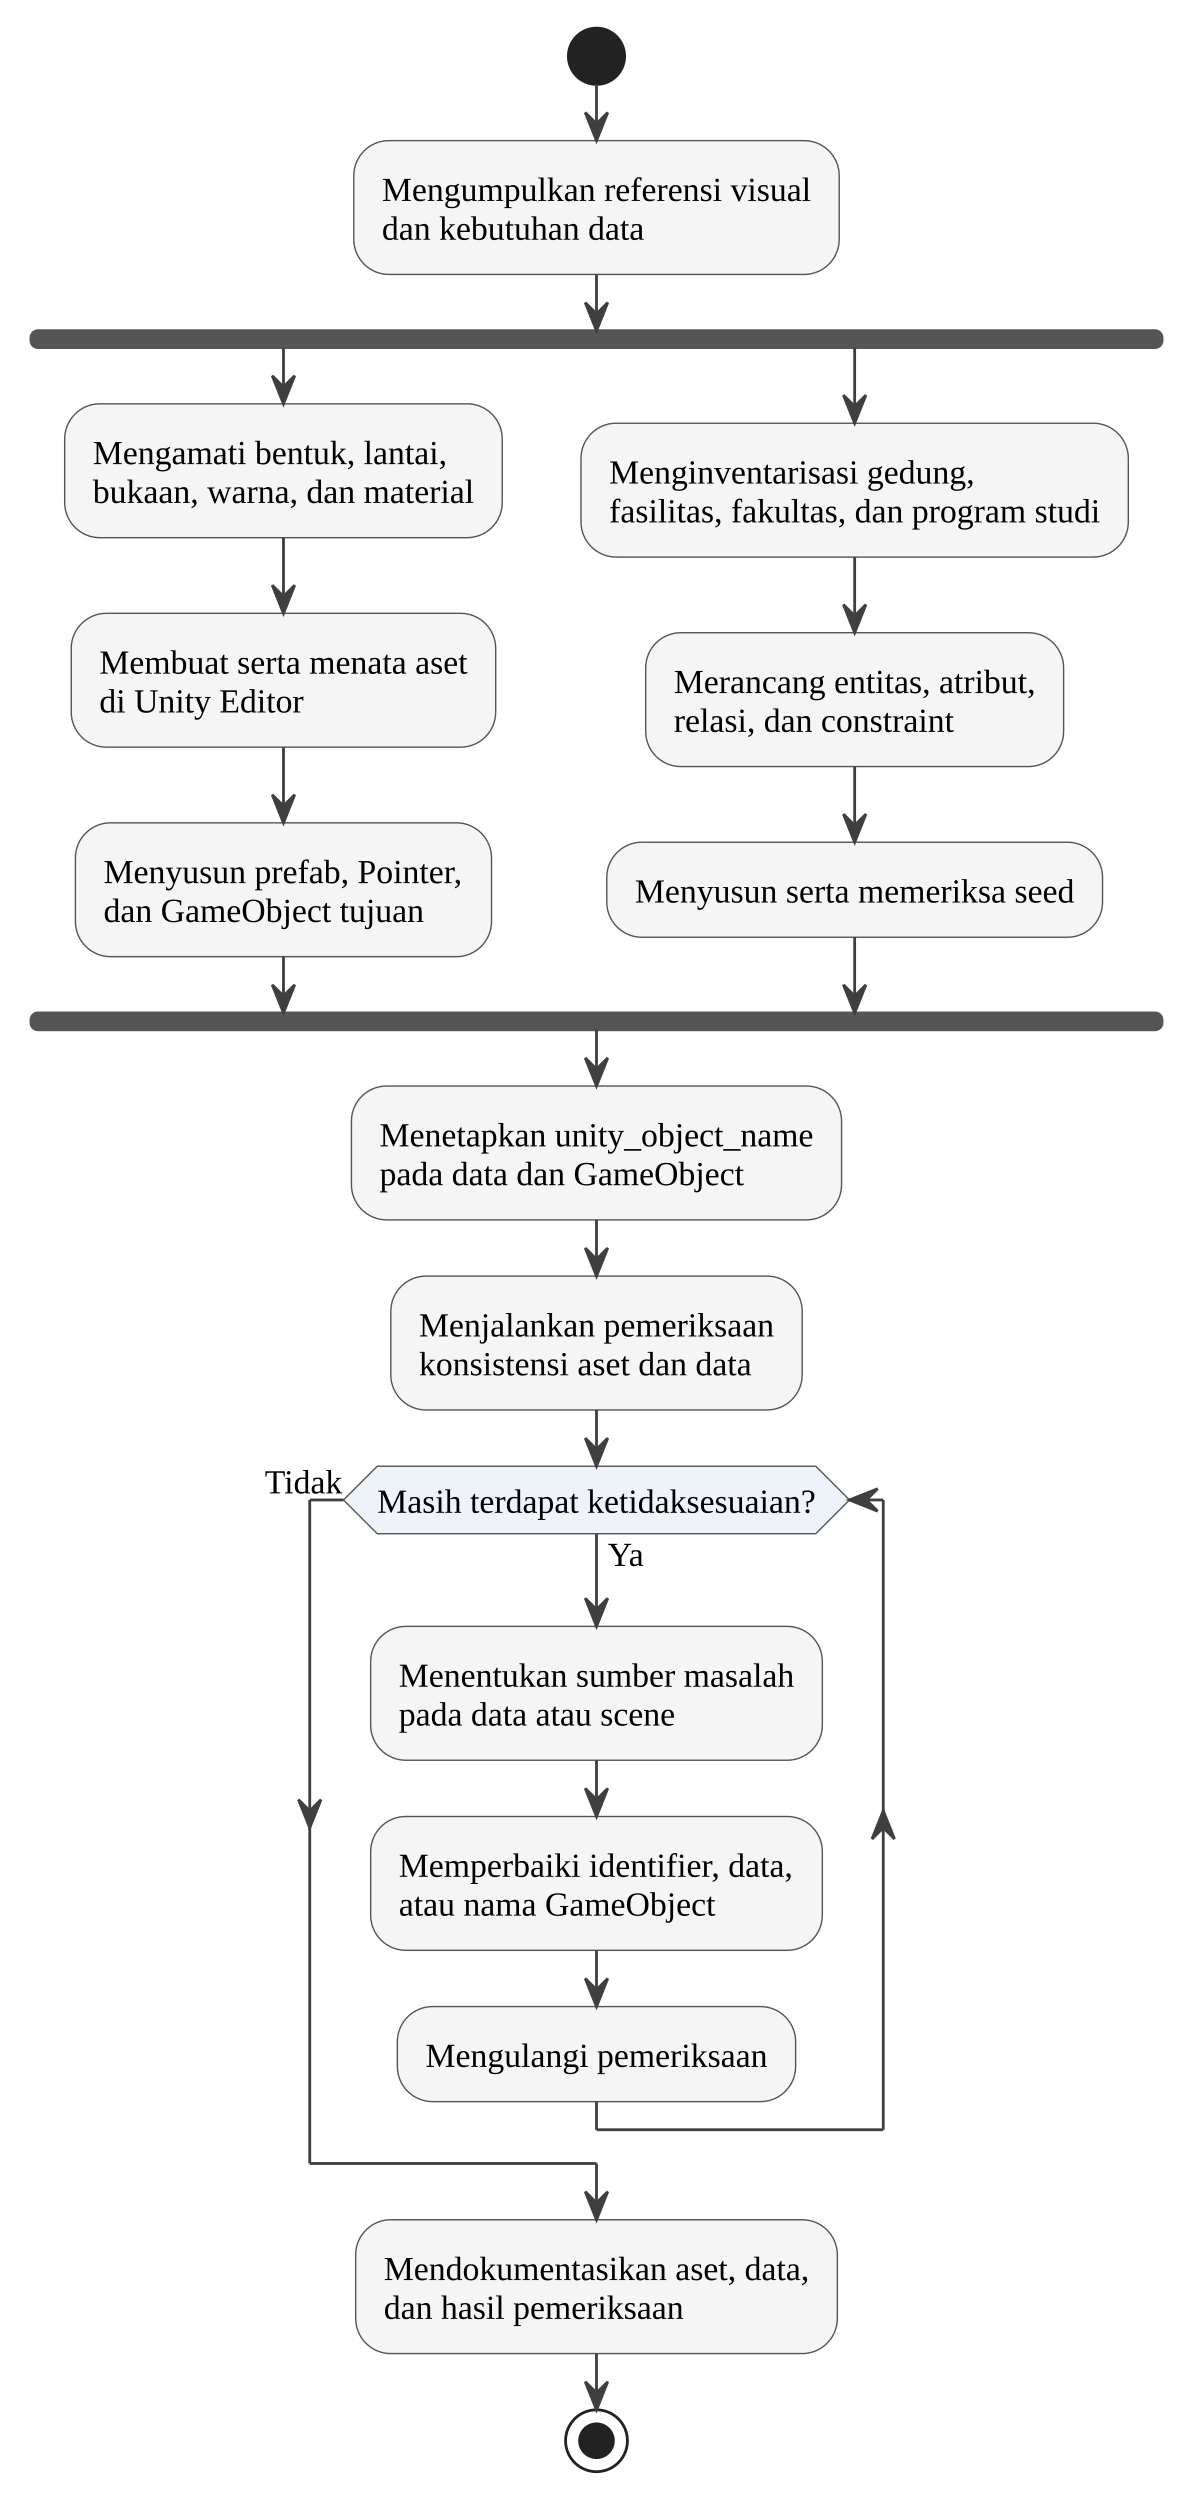
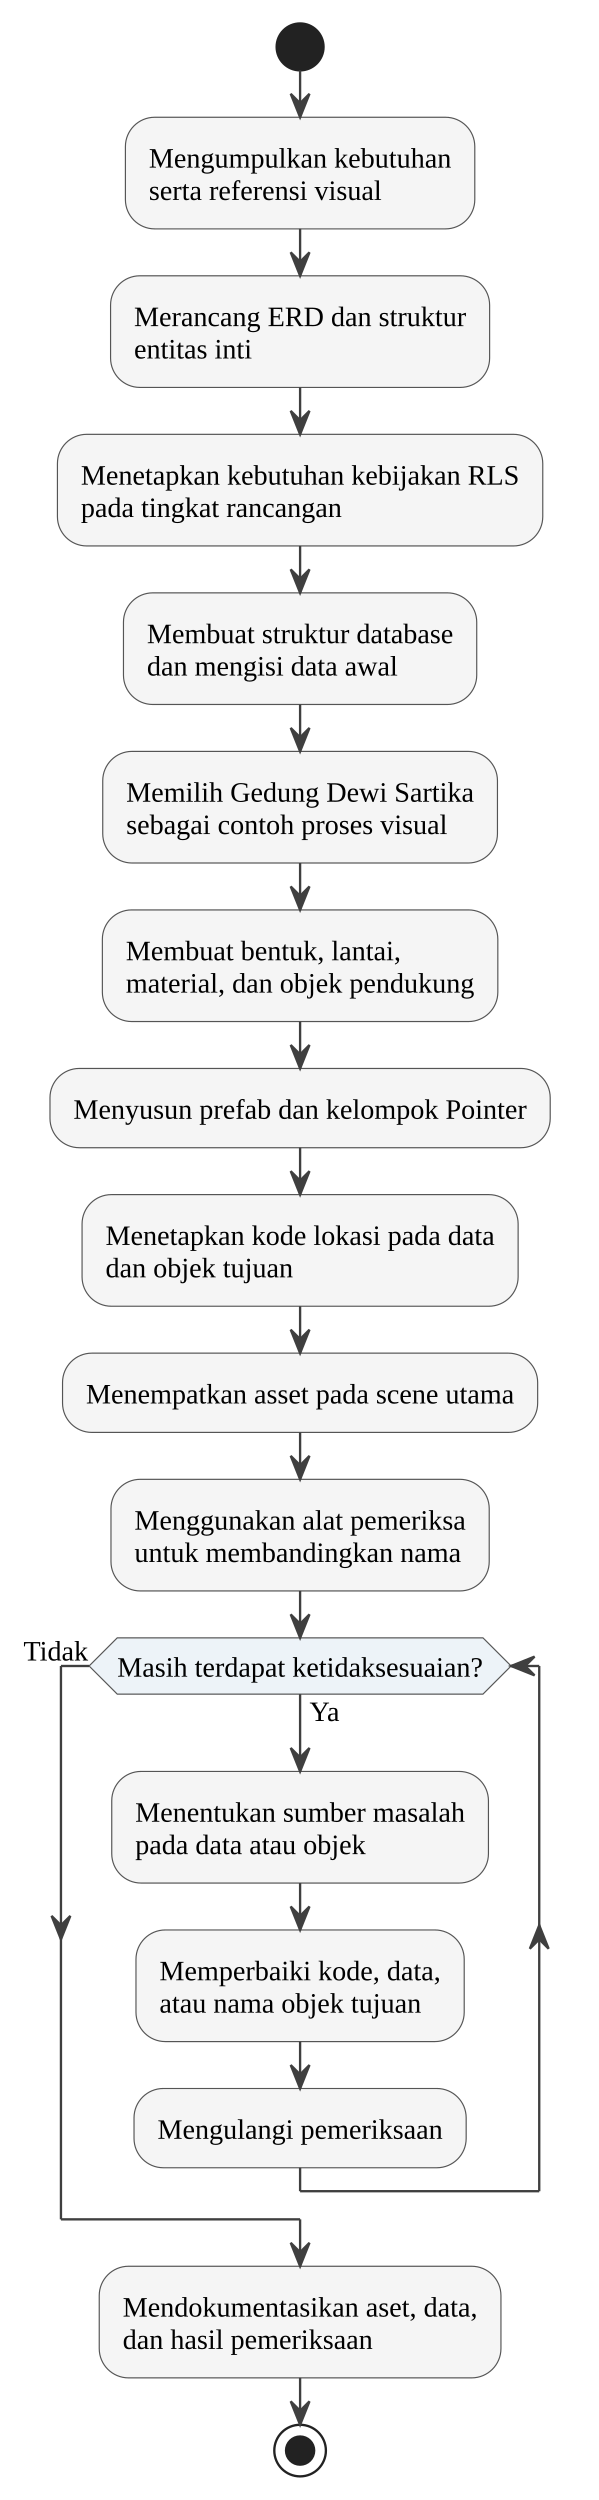
- <svg xmlns="http://www.w3.org/2000/svg" contentStyleType="text/css" height="889px" preserveAspectRatio="none" style="width:424px;height:889px;background:#FFFFFF;" version="1.1" viewBox="0 0 424 889" width="424px" zoomAndPan="magnify">
+ <svg xmlns="http://www.w3.org/2000/svg" contentStyleType="text/css" height="1066px" preserveAspectRatio="none" style="width:255px;height:1066px;background:#FFFFFF;" version="1.1" viewBox="0 0 255 1066" width="255px" zoomAndPan="magnify">
  <defs />
  <g>
-     <ellipse cx="212.115" cy="20" fill="#222222" rx="10" ry="10" style="stroke:#222222;stroke-width:1.0;" />
-     <rect fill="#F5F5F5" height="47.598" rx="12.5" ry="12.5" style="stroke:#555555;stroke-width:0.5;" width="172.625" x="125.803" y="50" />
-     <text fill="#000000" font-family="Times New Roman" font-size="12" lengthAdjust="spacing" textLength="152.625" x="135.803" y="71.458">Mengumpulkan referensi visual</text>
-     <text fill="#000000" font-family="Times New Roman" font-size="12" lengthAdjust="spacing" textLength="93.299" x="135.803" y="85.257">dan kebutuhan data</text>
-     <rect fill="#555555" height="6" rx="2.5" ry="2.5" style="stroke:#555555;stroke-width:1.0;" width="402.231" x="11" y="117.598" />
-     <rect fill="#F5F5F5" height="47.598" rx="12.5" ry="12.5" style="stroke:#555555;stroke-width:0.5;" width="155.603" x="23" y="143.598" />
-     <text fill="#000000" font-family="Times New Roman" font-size="12" lengthAdjust="spacing" textLength="125.965" x="33" y="165.056">Mengamati bentuk, lantai,</text>
-     <text fill="#000000" font-family="Times New Roman" font-size="12" lengthAdjust="spacing" textLength="135.603" x="33" y="178.855">bukaan, warna, dan material</text>
-     <rect fill="#F5F5F5" height="47.598" rx="12.5" ry="12.5" style="stroke:#555555;stroke-width:0.5;" width="150.945" x="25.329" y="218.095" />
-     <text fill="#000000" font-family="Times New Roman" font-size="12" lengthAdjust="spacing" textLength="130.945" x="35.329" y="239.553">Membuat serta menata aset</text>
-     <text fill="#000000" font-family="Times New Roman" font-size="12" lengthAdjust="spacing" textLength="72.662" x="35.329" y="253.352">di Unity Editor</text>
-     <rect fill="#F5F5F5" height="47.598" rx="12.5" ry="12.5" style="stroke:#555555;stroke-width:0.5;" width="147.975" x="26.814" y="292.592" />
-     <text fill="#000000" font-family="Times New Roman" font-size="12" lengthAdjust="spacing" textLength="127.975" x="36.815" y="314.05">Menyusun prefab, Pointer,</text>
-     <text fill="#000000" font-family="Times New Roman" font-size="12" lengthAdjust="spacing" textLength="113.959" x="36.815" y="327.849">dan GameObject tujuan</text>
-     <rect fill="#F5F5F5" height="47.598" rx="12.5" ry="12.5" style="stroke:#555555;stroke-width:0.5;" width="194.627" x="206.603" y="150.497" />
-     <text fill="#000000" font-family="Times New Roman" font-size="12" lengthAdjust="spacing" textLength="129.973" x="216.603" y="171.955">Menginventarisasi gedung,</text>
-     <text fill="#000000" font-family="Times New Roman" font-size="12" lengthAdjust="spacing" textLength="174.627" x="216.603" y="185.754">fasilitas, fakultas, dan program studi</text>
-     <rect fill="#F5F5F5" height="47.598" rx="12.5" ry="12.5" style="stroke:#555555;stroke-width:0.5;" width="148.619" x="229.607" y="224.994" />
-     <text fill="#000000" font-family="Times New Roman" font-size="12" lengthAdjust="spacing" textLength="128.619" x="239.607" y="246.452">Merancang entitas, atribut,</text>
-     <text fill="#000000" font-family="Times New Roman" font-size="12" lengthAdjust="spacing" textLength="99.633" x="239.607" y="260.251">relasi, dan constraint</text>
-     <rect fill="#F5F5F5" height="33.799" rx="12.5" ry="12.5" style="stroke:#555555;stroke-width:0.5;" width="176.287" x="215.773" y="299.491" />
-     <text fill="#000000" font-family="Times New Roman" font-size="12" lengthAdjust="spacing" textLength="156.287" x="225.773" y="320.949">Menyusun serta memeriksa seed</text>
-     <rect fill="#555555" height="6" rx="2.5" ry="2.5" style="stroke:#555555;stroke-width:1.0;" width="402.231" x="11" y="360.19" />
-     <rect fill="#F5F5F5" height="47.598" rx="12.5" ry="12.5" style="stroke:#555555;stroke-width:0.5;" width="174.283" x="124.974" y="386.19" />
-     <text fill="#000000" font-family="Times New Roman" font-size="12" lengthAdjust="spacing" textLength="154.283" x="134.974" y="407.647">Menetapkan unity_object_name</text>
-     <text fill="#000000" font-family="Times New Roman" font-size="12" lengthAdjust="spacing" textLength="129.603" x="134.974" y="421.446">pada data dan GameObject</text>
-     <rect fill="#F5F5F5" height="47.598" rx="12.5" ry="12.5" style="stroke:#555555;stroke-width:0.5;" width="146.281" x="138.975" y="453.787" />
-     <text fill="#000000" font-family="Times New Roman" font-size="12" lengthAdjust="spacing" textLength="126.281" x="148.975" y="475.245">Menjalankan pemeriksaan</text>
-     <text fill="#000000" font-family="Times New Roman" font-size="12" lengthAdjust="spacing" textLength="118.307" x="148.975" y="489.044">konsistensi aset dan data</text>
-     <rect fill="#F5F5F5" height="47.598" rx="12.5" ry="12.5" style="stroke:#555555;stroke-width:0.5;" width="160.625" x="131.803" y="578.343" />
-     <text fill="#000000" font-family="Times New Roman" font-size="12" lengthAdjust="spacing" textLength="140.625" x="141.803" y="599.801">Menentukan sumber masalah</text>
-     <text fill="#000000" font-family="Times New Roman" font-size="12" lengthAdjust="spacing" textLength="98.273" x="141.803" y="613.6">pada data atau scene</text>
-     <rect fill="#F5F5F5" height="47.598" rx="12.5" ry="12.5" style="stroke:#555555;stroke-width:0.5;" width="160.613" x="131.809" y="645.94" />
-     <text fill="#000000" font-family="Times New Roman" font-size="12" lengthAdjust="spacing" textLength="140.613" x="141.809" y="667.398">Memperbaiki identifier, data,</text>
-     <text fill="#000000" font-family="Times New Roman" font-size="12" lengthAdjust="spacing" textLength="112.611" x="141.809" y="681.197">atau nama GameObject</text>
-     <rect fill="#F5F5F5" height="33.799" rx="12.5" ry="12.5" style="stroke:#555555;stroke-width:0.5;" width="141.629" x="141.301" y="713.538" />
-     <text fill="#000000" font-family="Times New Roman" font-size="12" lengthAdjust="spacing" textLength="121.629" x="151.301" y="734.996">Mengulangi pemeriksaan</text>
-     <polygon fill="#EDF3F8" points="134.144,521.385,290.086,521.385,302.086,533.385,290.086,545.385,134.144,545.385,122.144,533.385,134.144,521.385" style="stroke:#555555;stroke-width:0.5;" />
-     <text fill="#000000" font-family="Times New Roman" font-size="12" lengthAdjust="spacing" textLength="13.992" x="216.115" y="556.843">Ya</text>
-     <text fill="#000000" font-family="Times New Roman" font-size="12" lengthAdjust="spacing" textLength="155.941" x="134.144" y="537.943">Masih terdapat ketidaksesuaian?</text>
-     <text fill="#000000" font-family="Times New Roman" font-size="12" lengthAdjust="spacing" textLength="27.99" x="94.154" y="531.044">Tidak</text>
-     <rect fill="#F5F5F5" height="47.598" rx="12.5" ry="12.5" style="stroke:#555555;stroke-width:0.5;" width="171.289" x="126.471" y="789.337" />
-     <text fill="#000000" font-family="Times New Roman" font-size="12" lengthAdjust="spacing" textLength="151.289" x="136.471" y="810.795">Mendokumentasikan aset, data,</text>
-     <text fill="#000000" font-family="Times New Roman" font-size="12" lengthAdjust="spacing" textLength="106.629" x="136.471" y="824.594">dan hasil pemeriksaan</text>
-     <ellipse cx="212.115" cy="867.935" fill="none" rx="11" ry="11" style="stroke:#222222;stroke-width:1.0;" />
-     <ellipse cx="212.115" cy="867.935" fill="#222222" rx="6" ry="6" style="stroke:#222222;stroke-width:1.0;" />
-     <line style="stroke:#3F3F3F;stroke-width:1.0;" x1="212.115" x2="212.115" y1="30" y2="50" />
-     <polygon fill="#3F3F3F" points="208.115,40,212.115,50,216.115,40,212.115,44" style="stroke:#3F3F3F;stroke-width:1.0;" />
-     <line style="stroke:#3F3F3F;stroke-width:1.0;" x1="100.802" x2="100.802" y1="191.195" y2="218.095" />
-     <polygon fill="#3F3F3F" points="96.802,208.095,100.802,218.095,104.802,208.095,100.802,212.095" style="stroke:#3F3F3F;stroke-width:1.0;" />
-     <line style="stroke:#3F3F3F;stroke-width:1.0;" x1="100.802" x2="100.802" y1="265.692" y2="292.592" />
-     <polygon fill="#3F3F3F" points="96.802,282.592,100.802,292.592,104.802,282.592,100.802,286.592" style="stroke:#3F3F3F;stroke-width:1.0;" />
-     <line style="stroke:#3F3F3F;stroke-width:1.0;" x1="303.917" x2="303.917" y1="198.095" y2="224.994" />
-     <polygon fill="#3F3F3F" points="299.917,214.994,303.917,224.994,307.917,214.994,303.917,218.994" style="stroke:#3F3F3F;stroke-width:1.0;" />
-     <line style="stroke:#3F3F3F;stroke-width:1.0;" x1="303.917" x2="303.917" y1="272.592" y2="299.491" />
-     <polygon fill="#3F3F3F" points="299.917,289.491,303.917,299.491,307.917,289.491,303.917,293.491" style="stroke:#3F3F3F;stroke-width:1.0;" />
-     <line style="stroke:#3F3F3F;stroke-width:1.0;" x1="100.802" x2="100.802" y1="123.598" y2="143.598" />
-     <polygon fill="#3F3F3F" points="96.802,133.598,100.802,143.598,104.802,133.598,100.802,137.598" style="stroke:#3F3F3F;stroke-width:1.0;" />
-     <line style="stroke:#3F3F3F;stroke-width:1.0;" x1="303.917" x2="303.917" y1="123.598" y2="150.497" />
-     <polygon fill="#3F3F3F" points="299.917,140.497,303.917,150.497,307.917,140.497,303.917,144.497" style="stroke:#3F3F3F;stroke-width:1.0;" />
-     <line style="stroke:#3F3F3F;stroke-width:1.0;" x1="100.802" x2="100.802" y1="340.19" y2="360.19" />
-     <polygon fill="#3F3F3F" points="96.802,350.19,100.802,360.19,104.802,350.19,100.802,354.19" style="stroke:#3F3F3F;stroke-width:1.0;" />
-     <line style="stroke:#3F3F3F;stroke-width:1.0;" x1="303.917" x2="303.917" y1="333.29" y2="360.19" />
-     <polygon fill="#3F3F3F" points="299.917,350.19,303.917,360.19,307.917,350.19,303.917,354.19" style="stroke:#3F3F3F;stroke-width:1.0;" />
-     <line style="stroke:#3F3F3F;stroke-width:1.0;" x1="212.115" x2="212.115" y1="97.598" y2="117.598" />
-     <polygon fill="#3F3F3F" points="208.115,107.598,212.115,117.598,216.115,107.598,212.115,111.598" style="stroke:#3F3F3F;stroke-width:1.0;" />
-     <line style="stroke:#3F3F3F;stroke-width:1.0;" x1="212.115" x2="212.115" y1="366.19" y2="386.19" />
-     <polygon fill="#3F3F3F" points="208.115,376.19,212.115,386.19,216.115,376.19,212.115,380.19" style="stroke:#3F3F3F;stroke-width:1.0;" />
-     <line style="stroke:#3F3F3F;stroke-width:1.0;" x1="212.115" x2="212.115" y1="433.787" y2="453.787" />
-     <polygon fill="#3F3F3F" points="208.115,443.787,212.115,453.787,216.115,443.787,212.115,447.787" style="stroke:#3F3F3F;stroke-width:1.0;" />
-     <line style="stroke:#3F3F3F;stroke-width:1.0;" x1="212.115" x2="212.115" y1="625.94" y2="645.94" />
-     <polygon fill="#3F3F3F" points="208.115,635.94,212.115,645.94,216.115,635.94,212.115,639.94" style="stroke:#3F3F3F;stroke-width:1.0;" />
-     <line style="stroke:#3F3F3F;stroke-width:1.0;" x1="212.115" x2="212.115" y1="693.538" y2="713.538" />
-     <polygon fill="#3F3F3F" points="208.115,703.538,212.115,713.538,216.115,703.538,212.115,707.538" style="stroke:#3F3F3F;stroke-width:1.0;" />
-     <line style="stroke:#3F3F3F;stroke-width:1.0;" x1="212.115" x2="212.115" y1="545.385" y2="578.343" />
-     <polygon fill="#3F3F3F" points="208.115,568.343,212.115,578.343,216.115,568.343,212.115,572.343" style="stroke:#3F3F3F;stroke-width:1.0;" />
-     <line style="stroke:#3F3F3F;stroke-width:1.0;" x1="212.115" x2="212.115" y1="747.337" y2="757.337" />
-     <line style="stroke:#3F3F3F;stroke-width:1.0;" x1="212.115" x2="314.086" y1="757.337" y2="757.337" />
-     <polygon fill="#3F3F3F" points="310.086,653.94,314.086,643.94,318.086,653.94,314.086,649.94" style="stroke:#3F3F3F;stroke-width:1.0;" />
-     <line style="stroke:#3F3F3F;stroke-width:1.0;" x1="314.086" x2="314.086" y1="533.385" y2="757.337" />
-     <line style="stroke:#3F3F3F;stroke-width:1.0;" x1="314.086" x2="302.086" y1="533.385" y2="533.385" />
-     <polygon fill="#3F3F3F" points="312.086,529.385,302.086,533.385,312.086,537.385,308.086,533.385" style="stroke:#3F3F3F;stroke-width:1.0;" />
-     <line style="stroke:#3F3F3F;stroke-width:1.0;" x1="122.144" x2="110.144" y1="533.385" y2="533.385" />
-     <polygon fill="#3F3F3F" points="106.144,639.94,110.144,649.94,114.144,639.94,110.144,643.94" style="stroke:#3F3F3F;stroke-width:1.0;" />
-     <line style="stroke:#3F3F3F;stroke-width:1.0;" x1="110.144" x2="110.144" y1="533.385" y2="769.337" />
-     <line style="stroke:#3F3F3F;stroke-width:1.0;" x1="110.144" x2="212.115" y1="769.337" y2="769.337" />
-     <line style="stroke:#3F3F3F;stroke-width:1.0;" x1="212.115" x2="212.115" y1="769.337" y2="789.337" />
-     <polygon fill="#3F3F3F" points="208.115,779.337,212.115,789.337,216.115,779.337,212.115,783.337" style="stroke:#3F3F3F;stroke-width:1.0;" />
-     <line style="stroke:#3F3F3F;stroke-width:1.0;" x1="212.115" x2="212.115" y1="501.385" y2="521.385" />
-     <polygon fill="#3F3F3F" points="208.115,511.385,212.115,521.385,216.115,511.385,212.115,515.385" style="stroke:#3F3F3F;stroke-width:1.0;" />
-     <line style="stroke:#3F3F3F;stroke-width:1.0;" x1="212.115" x2="212.115" y1="836.935" y2="856.935" />
-     <polygon fill="#3F3F3F" points="208.115,846.935,212.115,856.935,216.115,846.935,212.115,850.935" style="stroke:#3F3F3F;stroke-width:1.0;" />
+     <ellipse cx="127.961" cy="20" fill="#222222" rx="10" ry="10" style="stroke:#222222;stroke-width:1.0;" />
+     <rect fill="#F5F5F5" height="47.598" rx="12.5" ry="12.5" style="stroke:#555555;stroke-width:0.5;" width="148.977" x="53.473" y="50" />
+     <text fill="#000000" font-family="Times New Roman" font-size="12" lengthAdjust="spacing" textLength="128.977" x="63.473" y="71.458">Mengumpulkan kebutuhan</text>
+     <text fill="#000000" font-family="Times New Roman" font-size="12" lengthAdjust="spacing" textLength="99.287" x="63.473" y="85.257">serta referensi visual</text>
+     <rect fill="#F5F5F5" height="47.598" rx="12.5" ry="12.5" style="stroke:#555555;stroke-width:0.5;" width="161.627" x="47.148" y="117.598" />
+     <text fill="#000000" font-family="Times New Roman" font-size="12" lengthAdjust="spacing" textLength="141.627" x="57.148" y="139.056">Merancang ERD dan struktur</text>
+     <text fill="#000000" font-family="Times New Roman" font-size="12" lengthAdjust="spacing" textLength="50.326" x="57.148" y="152.855">entitas inti</text>
+     <rect fill="#F5F5F5" height="47.598" rx="12.5" ry="12.5" style="stroke:#555555;stroke-width:0.5;" width="206.949" x="24.486" y="185.195" />
+     <text fill="#000000" font-family="Times New Roman" font-size="12" lengthAdjust="spacing" textLength="186.949" x="34.486" y="206.653">Menetapkan kebutuhan kebijakan RLS</text>
+     <text fill="#000000" font-family="Times New Roman" font-size="12" lengthAdjust="spacing" textLength="111.281" x="34.486" y="220.452">pada tingkat rancangan</text>
+     <rect fill="#F5F5F5" height="47.598" rx="12.5" ry="12.5" style="stroke:#555555;stroke-width:0.5;" width="150.629" x="52.647" y="252.793" />
+     <text fill="#000000" font-family="Times New Roman" font-size="12" lengthAdjust="spacing" textLength="130.629" x="62.647" y="274.251">Membuat struktur database</text>
+     <text fill="#000000" font-family="Times New Roman" font-size="12" lengthAdjust="spacing" textLength="106.963" x="62.647" y="288.05">dan mengisi data awal</text>
+     <rect fill="#F5F5F5" height="47.598" rx="12.5" ry="12.5" style="stroke:#555555;stroke-width:0.5;" width="168.307" x="43.808" y="320.391" />
+     <text fill="#000000" font-family="Times New Roman" font-size="12" lengthAdjust="spacing" textLength="148.307" x="53.808" y="341.849">Memilih Gedung Dewi Sartika</text>
+     <text fill="#000000" font-family="Times New Roman" font-size="12" lengthAdjust="spacing" textLength="136.969" x="53.808" y="355.647">sebagai contoh proses visual</text>
+     <rect fill="#F5F5F5" height="47.598" rx="12.5" ry="12.5" style="stroke:#555555;stroke-width:0.5;" width="168.623" x="43.649" y="387.988" />
+     <text fill="#000000" font-family="Times New Roman" font-size="12" lengthAdjust="spacing" textLength="117.305" x="53.649" y="409.446">Membuat bentuk, lantai,</text>
+     <text fill="#000000" font-family="Times New Roman" font-size="12" lengthAdjust="spacing" textLength="148.623" x="53.649" y="423.245">material, dan objek pendukung</text>
+     <rect fill="#F5F5F5" height="33.799" rx="12.5" ry="12.5" style="stroke:#555555;stroke-width:0.5;" width="213.295" x="21.314" y="455.586" />
+     <text fill="#000000" font-family="Times New Roman" font-size="12" lengthAdjust="spacing" textLength="193.295" x="31.314" y="477.044">Menyusun prefab dan kelompok Pointer</text>
+     <rect fill="#F5F5F5" height="47.598" rx="12.5" ry="12.5" style="stroke:#555555;stroke-width:0.5;" width="185.938" x="34.992" y="509.385" />
+     <text fill="#000000" font-family="Times New Roman" font-size="12" lengthAdjust="spacing" textLength="165.938" x="44.992" y="530.843">Menetapkan kode lokasi pada data</text>
+     <text fill="#000000" font-family="Times New Roman" font-size="12" lengthAdjust="spacing" textLength="79.981" x="44.992" y="544.642">dan objek tujuan</text>
+     <rect fill="#F5F5F5" height="33.799" rx="12.5" ry="12.5" style="stroke:#555555;stroke-width:0.5;" width="202.59" x="26.666" y="576.982" />
+     <text fill="#000000" font-family="Times New Roman" font-size="12" lengthAdjust="spacing" textLength="182.59" x="36.666" y="598.44">Menempatkan asset pada scene utama</text>
+     <rect fill="#F5F5F5" height="47.598" rx="12.5" ry="12.5" style="stroke:#555555;stroke-width:0.5;" width="161.281" x="47.32" y="630.781" />
+     <text fill="#000000" font-family="Times New Roman" font-size="12" lengthAdjust="spacing" textLength="141.281" x="57.32" y="652.239">Menggunakan alat pemeriksa</text>
+     <text fill="#000000" font-family="Times New Roman" font-size="12" lengthAdjust="spacing" textLength="139.301" x="57.32" y="666.038">untuk membandingkan nama</text>
+     <rect fill="#F5F5F5" height="47.598" rx="12.5" ry="12.5" style="stroke:#555555;stroke-width:0.5;" width="160.625" x="47.648" y="755.337" />
+     <text fill="#000000" font-family="Times New Roman" font-size="12" lengthAdjust="spacing" textLength="140.625" x="57.648" y="776.795">Menentukan sumber masalah</text>
+     <text fill="#000000" font-family="Times New Roman" font-size="12" lengthAdjust="spacing" textLength="98.285" x="57.648" y="790.594">pada data atau objek</text>
+     <rect fill="#F5F5F5" height="47.598" rx="12.5" ry="12.5" style="stroke:#555555;stroke-width:0.5;" width="139.959" x="57.981" y="822.935" />
+     <text fill="#000000" font-family="Times New Roman" font-size="12" lengthAdjust="spacing" textLength="119.959" x="67.981" y="844.393">Memperbaiki kode, data,</text>
+     <text fill="#000000" font-family="Times New Roman" font-size="12" lengthAdjust="spacing" textLength="111.627" x="67.981" y="858.191">atau nama objek tujuan</text>
+     <rect fill="#F5F5F5" height="33.799" rx="12.5" ry="12.5" style="stroke:#555555;stroke-width:0.5;" width="141.629" x="57.147" y="890.532" />
+     <text fill="#000000" font-family="Times New Roman" font-size="12" lengthAdjust="spacing" textLength="121.629" x="67.147" y="911.99">Mengulangi pemeriksaan</text>
+     <polygon fill="#EDF3F8" points="49.99,698.379,205.932,698.379,217.932,710.379,205.932,722.379,49.99,722.379,37.99,710.379,49.99,698.379" style="stroke:#555555;stroke-width:0.5;" />
+     <text fill="#000000" font-family="Times New Roman" font-size="12" lengthAdjust="spacing" textLength="13.992" x="131.961" y="733.837">Ya</text>
+     <text fill="#000000" font-family="Times New Roman" font-size="12" lengthAdjust="spacing" textLength="155.941" x="49.99" y="714.938">Masih terdapat ketidaksesuaian?</text>
+     <text fill="#000000" font-family="Times New Roman" font-size="12" lengthAdjust="spacing" textLength="27.99" x="10" y="708.038">Tidak</text>
+     <rect fill="#F5F5F5" height="47.598" rx="12.5" ry="12.5" style="stroke:#555555;stroke-width:0.5;" width="171.289" x="42.316" y="966.331" />
+     <text fill="#000000" font-family="Times New Roman" font-size="12" lengthAdjust="spacing" textLength="151.289" x="52.316" y="987.789">Mendokumentasikan aset, data,</text>
+     <text fill="#000000" font-family="Times New Roman" font-size="12" lengthAdjust="spacing" textLength="106.629" x="52.316" y="1001.588">dan hasil pemeriksaan</text>
+     <ellipse cx="127.961" cy="1044.929" fill="none" rx="11" ry="11" style="stroke:#222222;stroke-width:1.0;" />
+     <ellipse cx="127.961" cy="1044.929" fill="#222222" rx="6" ry="6" style="stroke:#222222;stroke-width:1.0;" />
+     <line style="stroke:#3F3F3F;stroke-width:1.0;" x1="127.961" x2="127.961" y1="30" y2="50" />
+     <polygon fill="#3F3F3F" points="123.961,40,127.961,50,131.961,40,127.961,44" style="stroke:#3F3F3F;stroke-width:1.0;" />
+     <line style="stroke:#3F3F3F;stroke-width:1.0;" x1="127.961" x2="127.961" y1="97.598" y2="117.598" />
+     <polygon fill="#3F3F3F" points="123.961,107.598,127.961,117.598,131.961,107.598,127.961,111.598" style="stroke:#3F3F3F;stroke-width:1.0;" />
+     <line style="stroke:#3F3F3F;stroke-width:1.0;" x1="127.961" x2="127.961" y1="165.195" y2="185.195" />
+     <polygon fill="#3F3F3F" points="123.961,175.195,127.961,185.195,131.961,175.195,127.961,179.195" style="stroke:#3F3F3F;stroke-width:1.0;" />
+     <line style="stroke:#3F3F3F;stroke-width:1.0;" x1="127.961" x2="127.961" y1="232.793" y2="252.793" />
+     <polygon fill="#3F3F3F" points="123.961,242.793,127.961,252.793,131.961,242.793,127.961,246.793" style="stroke:#3F3F3F;stroke-width:1.0;" />
+     <line style="stroke:#3F3F3F;stroke-width:1.0;" x1="127.961" x2="127.961" y1="300.391" y2="320.391" />
+     <polygon fill="#3F3F3F" points="123.961,310.391,127.961,320.391,131.961,310.391,127.961,314.391" style="stroke:#3F3F3F;stroke-width:1.0;" />
+     <line style="stroke:#3F3F3F;stroke-width:1.0;" x1="127.961" x2="127.961" y1="367.988" y2="387.988" />
+     <polygon fill="#3F3F3F" points="123.961,377.988,127.961,387.988,131.961,377.988,127.961,381.988" style="stroke:#3F3F3F;stroke-width:1.0;" />
+     <line style="stroke:#3F3F3F;stroke-width:1.0;" x1="127.961" x2="127.961" y1="435.586" y2="455.586" />
+     <polygon fill="#3F3F3F" points="123.961,445.586,127.961,455.586,131.961,445.586,127.961,449.586" style="stroke:#3F3F3F;stroke-width:1.0;" />
+     <line style="stroke:#3F3F3F;stroke-width:1.0;" x1="127.961" x2="127.961" y1="489.385" y2="509.385" />
+     <polygon fill="#3F3F3F" points="123.961,499.385,127.961,509.385,131.961,499.385,127.961,503.385" style="stroke:#3F3F3F;stroke-width:1.0;" />
+     <line style="stroke:#3F3F3F;stroke-width:1.0;" x1="127.961" x2="127.961" y1="556.982" y2="576.982" />
+     <polygon fill="#3F3F3F" points="123.961,566.982,127.961,576.982,131.961,566.982,127.961,570.982" style="stroke:#3F3F3F;stroke-width:1.0;" />
+     <line style="stroke:#3F3F3F;stroke-width:1.0;" x1="127.961" x2="127.961" y1="610.781" y2="630.781" />
+     <polygon fill="#3F3F3F" points="123.961,620.781,127.961,630.781,131.961,620.781,127.961,624.781" style="stroke:#3F3F3F;stroke-width:1.0;" />
+     <line style="stroke:#3F3F3F;stroke-width:1.0;" x1="127.961" x2="127.961" y1="802.935" y2="822.935" />
+     <polygon fill="#3F3F3F" points="123.961,812.935,127.961,822.935,131.961,812.935,127.961,816.935" style="stroke:#3F3F3F;stroke-width:1.0;" />
+     <line style="stroke:#3F3F3F;stroke-width:1.0;" x1="127.961" x2="127.961" y1="870.532" y2="890.532" />
+     <polygon fill="#3F3F3F" points="123.961,880.532,127.961,890.532,131.961,880.532,127.961,884.532" style="stroke:#3F3F3F;stroke-width:1.0;" />
+     <line style="stroke:#3F3F3F;stroke-width:1.0;" x1="127.961" x2="127.961" y1="722.379" y2="755.337" />
+     <polygon fill="#3F3F3F" points="123.961,745.337,127.961,755.337,131.961,745.337,127.961,749.337" style="stroke:#3F3F3F;stroke-width:1.0;" />
+     <line style="stroke:#3F3F3F;stroke-width:1.0;" x1="127.961" x2="127.961" y1="924.331" y2="934.331" />
+     <line style="stroke:#3F3F3F;stroke-width:1.0;" x1="127.961" x2="229.932" y1="934.331" y2="934.331" />
+     <polygon fill="#3F3F3F" points="225.932,830.935,229.932,820.935,233.932,830.935,229.932,826.935" style="stroke:#3F3F3F;stroke-width:1.0;" />
+     <line style="stroke:#3F3F3F;stroke-width:1.0;" x1="229.932" x2="229.932" y1="710.379" y2="934.331" />
+     <line style="stroke:#3F3F3F;stroke-width:1.0;" x1="229.932" x2="217.932" y1="710.379" y2="710.379" />
+     <polygon fill="#3F3F3F" points="227.932,706.379,217.932,710.379,227.932,714.379,223.932,710.379" style="stroke:#3F3F3F;stroke-width:1.0;" />
+     <line style="stroke:#3F3F3F;stroke-width:1.0;" x1="37.99" x2="25.99" y1="710.379" y2="710.379" />
+     <polygon fill="#3F3F3F" points="21.99,816.935,25.99,826.935,29.99,816.935,25.99,820.935" style="stroke:#3F3F3F;stroke-width:1.0;" />
+     <line style="stroke:#3F3F3F;stroke-width:1.0;" x1="25.99" x2="25.99" y1="710.379" y2="946.331" />
+     <line style="stroke:#3F3F3F;stroke-width:1.0;" x1="25.99" x2="127.961" y1="946.331" y2="946.331" />
+     <line style="stroke:#3F3F3F;stroke-width:1.0;" x1="127.961" x2="127.961" y1="946.331" y2="966.331" />
+     <polygon fill="#3F3F3F" points="123.961,956.331,127.961,966.331,131.961,956.331,127.961,960.331" style="stroke:#3F3F3F;stroke-width:1.0;" />
+     <line style="stroke:#3F3F3F;stroke-width:1.0;" x1="127.961" x2="127.961" y1="678.379" y2="698.379" />
+     <polygon fill="#3F3F3F" points="123.961,688.379,127.961,698.379,131.961,688.379,127.961,692.379" style="stroke:#3F3F3F;stroke-width:1.0;" />
+     <line style="stroke:#3F3F3F;stroke-width:1.0;" x1="127.961" x2="127.961" y1="1013.929" y2="1033.929" />
+     <polygon fill="#3F3F3F" points="123.961,1023.929,127.961,1033.929,131.961,1023.929,127.961,1027.929" style="stroke:#3F3F3F;stroke-width:1.0;" />
  </g>
</svg>
